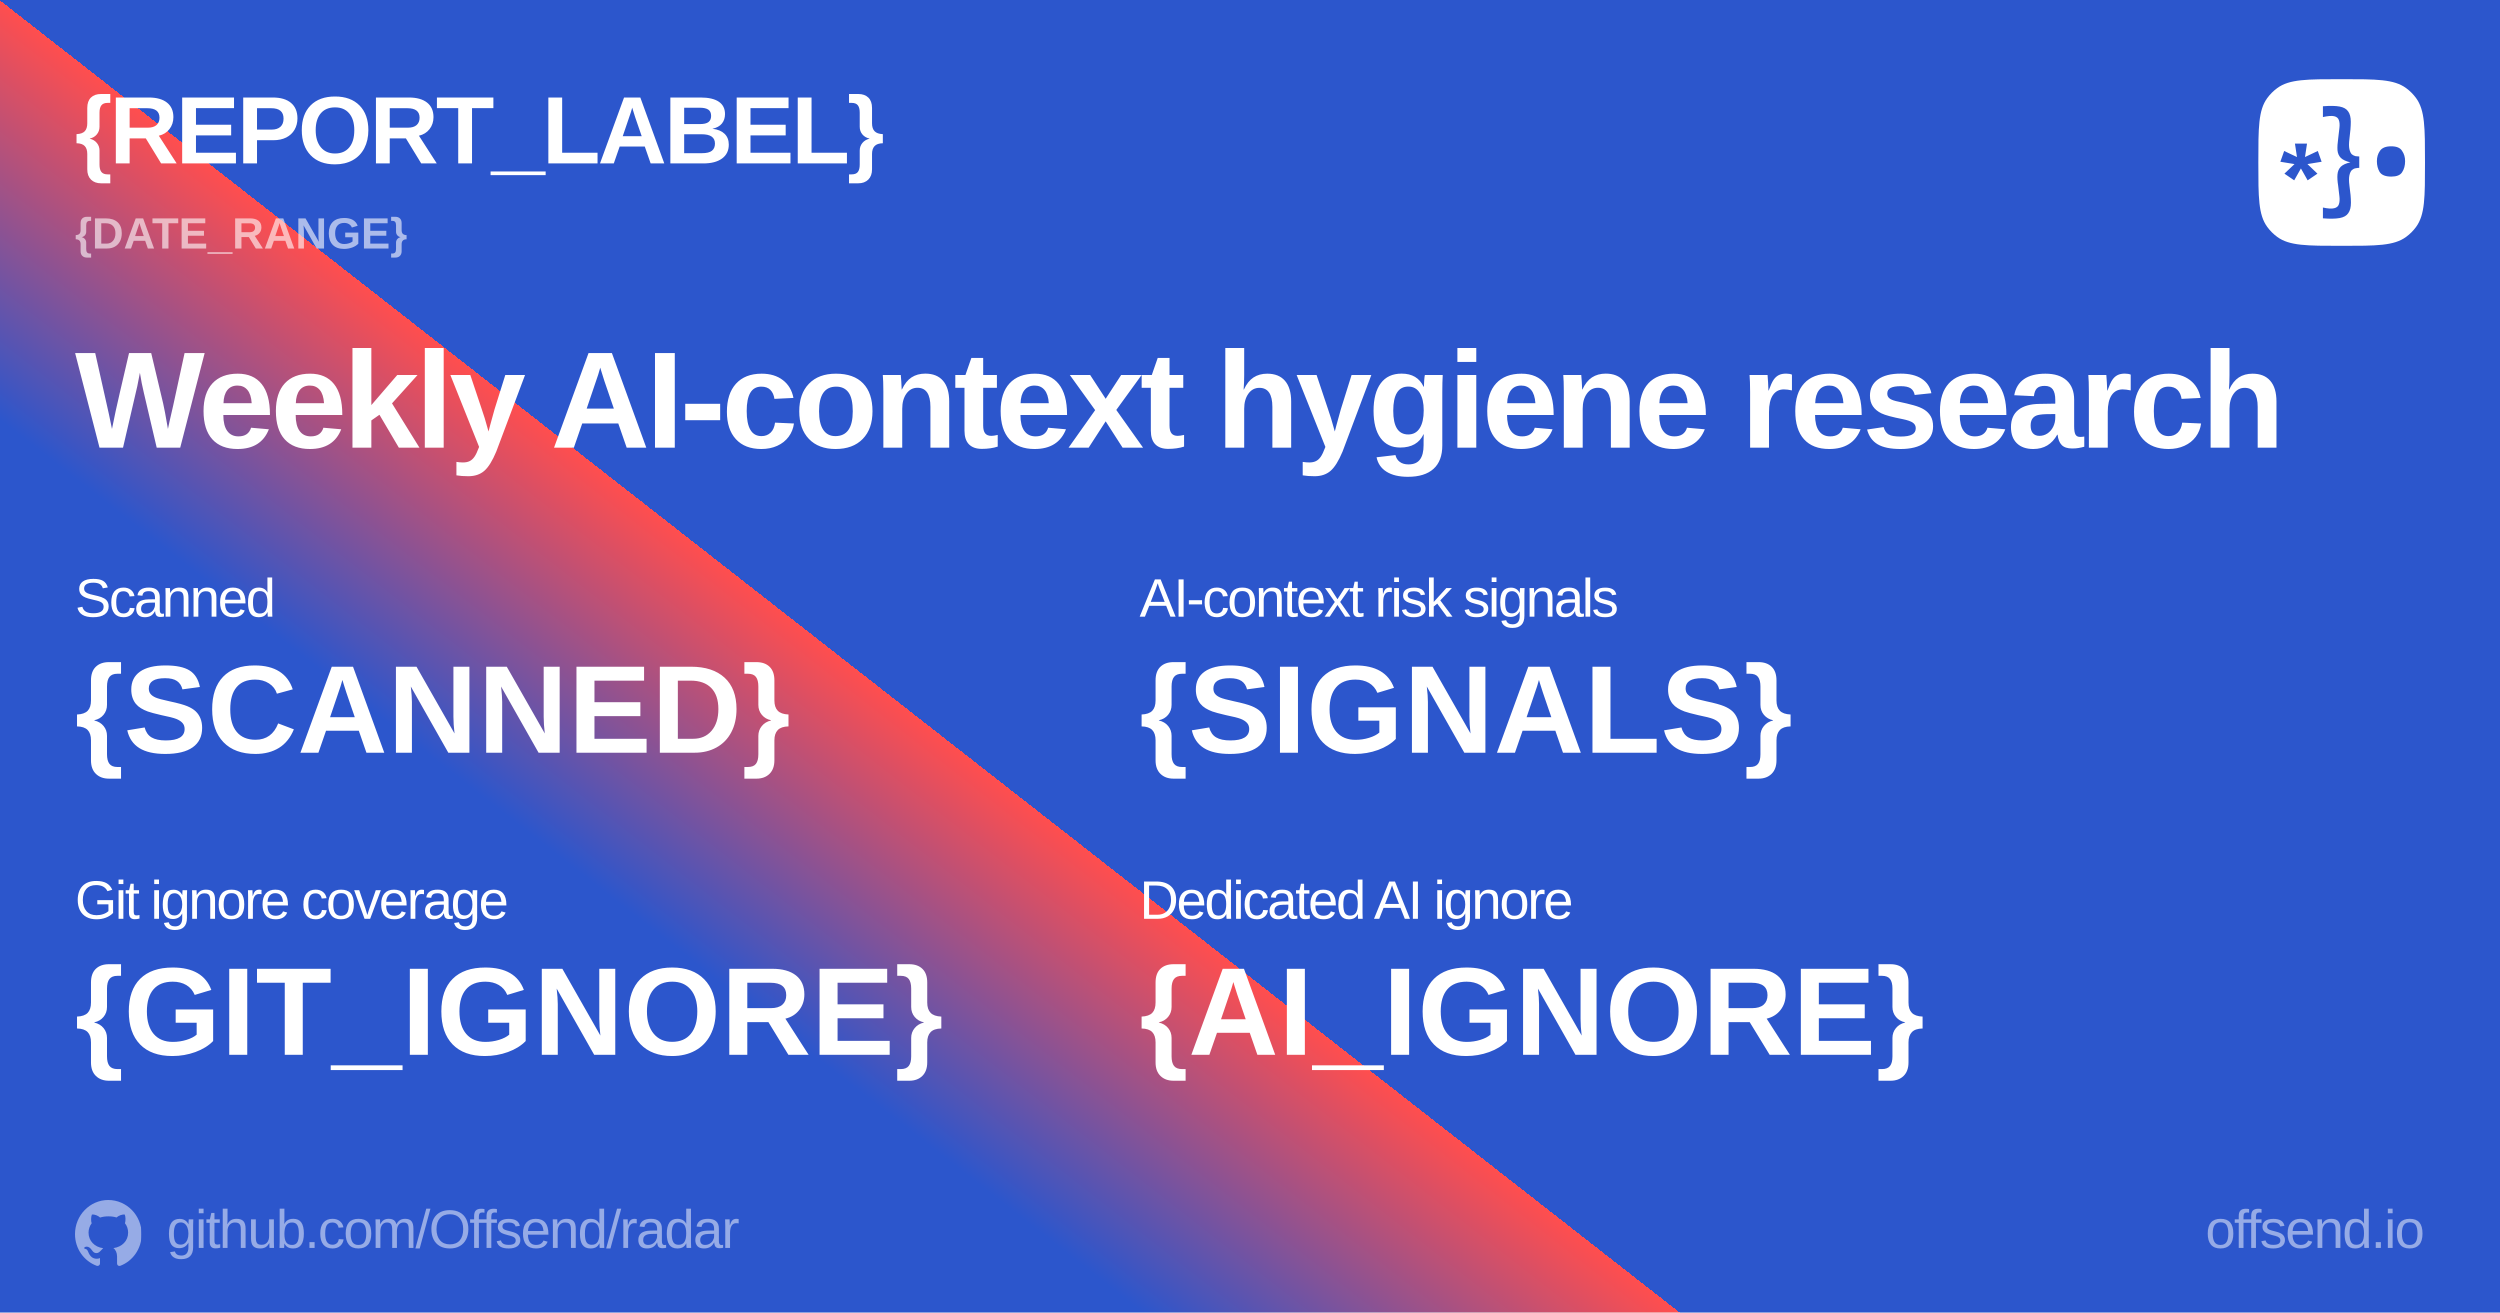
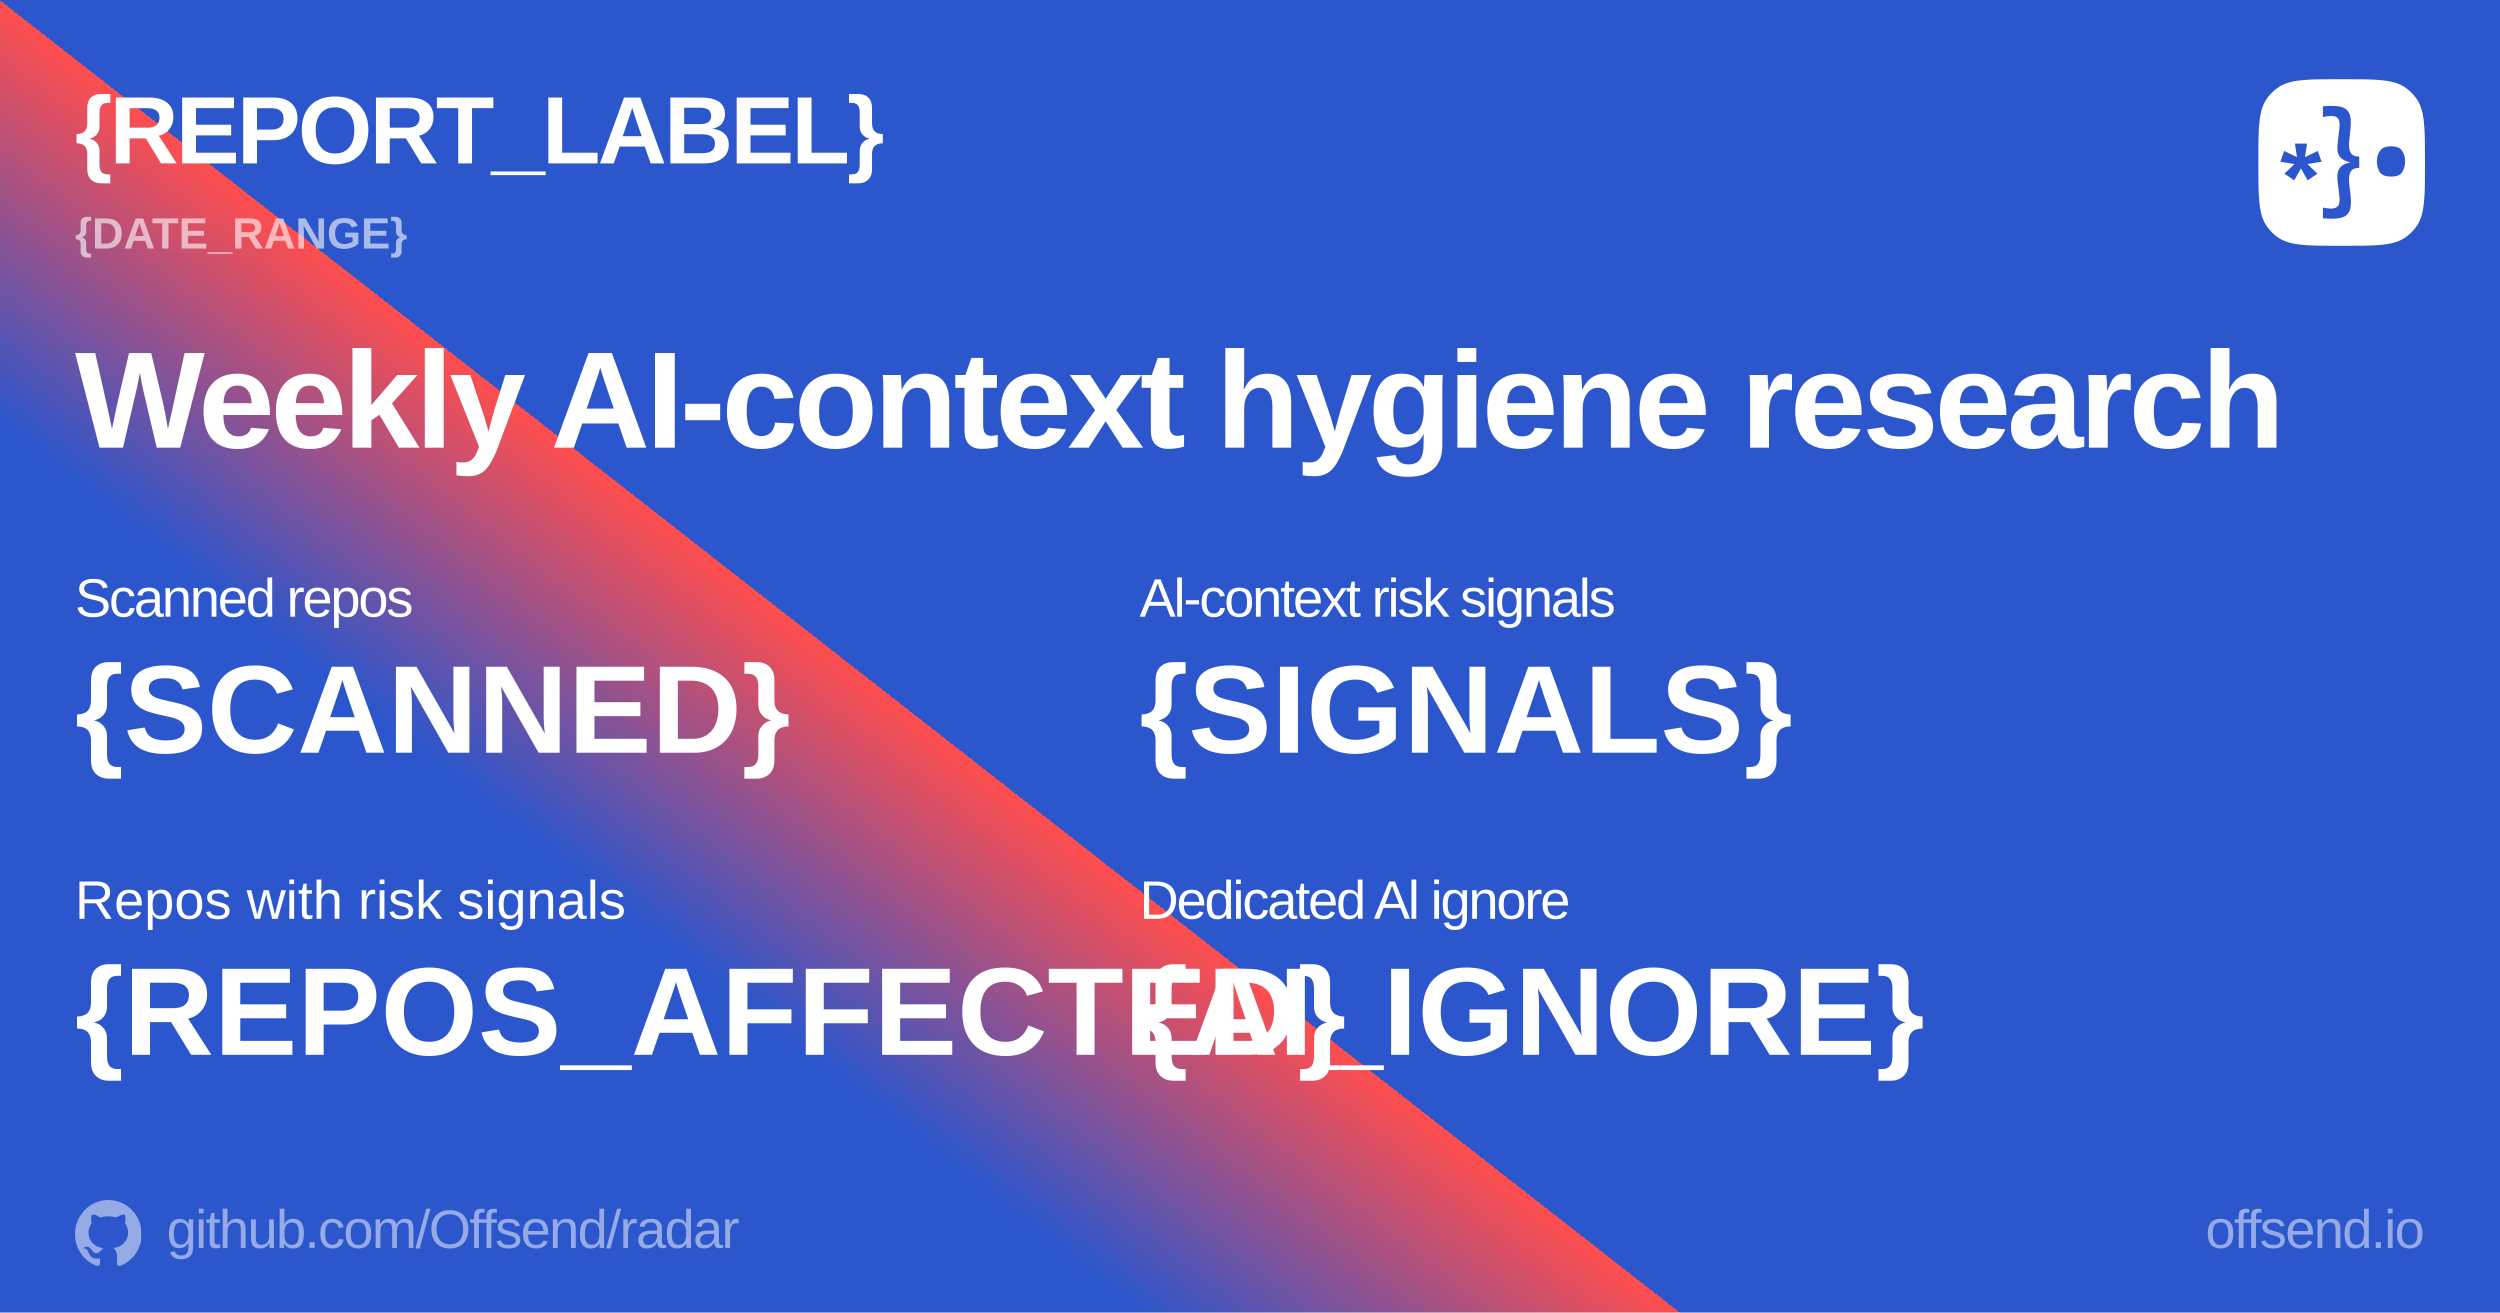
<svg xmlns="http://www.w3.org/2000/svg" width="1200" height="630" viewBox="0 0 1200 630" fill="none">
  <rect width="1200" height="630" fill="url(#paint0_linear_3478_797)" />
  <g clip-path="url(#clip0_3478_797)">
    <mask id="mask0_3478_797" style="mask-type:luminance" maskUnits="userSpaceOnUse" x="36" y="576" width="32" height="32">
      <path d="M68 576H36V608H68V576Z" fill="white" />
    </mask>
    <g mask="url(#mask0_3478_797)">
      <path d="M49.531 599.128C45.406 598.618 42.5 595.587 42.5 591.663C42.5 590.068 43.062 588.346 44 587.197C43.594 586.145 43.656 583.911 44.125 582.986C45.375 582.827 47.062 583.497 48.062 584.422C49.25 584.039 50.5 583.848 52.031 583.848C53.562 583.848 54.812 584.039 55.938 584.39C56.906 583.497 58.625 582.827 59.875 582.986C60.312 583.848 60.375 586.081 59.969 587.165C60.969 588.378 61.5 590.005 61.5 591.663C61.5 595.587 58.594 598.554 54.406 599.096C55.469 599.798 56.188 601.329 56.188 603.084V606.402C56.188 607.359 56.969 607.901 57.906 607.518C63.562 605.317 68 599.543 68 592.397C68 583.369 60.812 576 51.969 576C43.125 576 36 583.369 36 592.397C36 599.479 40.406 605.349 46.344 607.55C47.188 607.869 48 607.295 48 606.434V603.881C47.562 604.073 47 604.201 46.5 604.201C44.438 604.201 43.219 603.052 42.344 600.915C42 600.053 41.625 599.543 40.906 599.447C40.531 599.415 40.406 599.256 40.406 599.064C40.406 598.682 41.031 598.395 41.656 598.395C42.562 598.395 43.344 598.969 44.156 600.149C44.781 601.074 45.438 601.489 46.219 601.489C47 601.489 47.5 601.202 48.219 600.468C48.75 599.926 49.156 599.447 49.531 599.128Z" fill="white" fill-opacity="0.5" />
    </g>
  </g>
  <path fill-rule="evenodd" clip-rule="evenodd" d="M1124 38C1140.72 38 1149.08 38 1154.92 42.278C1156.76 43.622 1158.38 45.24 1159.72 47.077C1164 52.923 1164 61.282 1164 78C1164 94.718 1164 103.077 1159.72 108.923C1158.38 110.76 1156.76 112.378 1154.92 113.722C1149.08 118 1140.72 118 1124 118C1107.28 118 1098.92 118 1093.08 113.722C1091.24 112.378 1089.62 110.76 1088.28 108.923C1084 103.077 1084 94.718 1084 78C1084 61.282 1084 52.923 1088.28 47.077C1089.62 45.24 1091.24 43.622 1093.08 42.278C1098.92 38 1107.28 38 1124 38ZM1122.99 51.138C1121.08 50.779 1118.42 50.734 1115 51.004V56.188C1117.44 55.649 1119.24 55.514 1120.39 55.783C1121.59 56.053 1122.35 56.681 1122.66 57.669C1123.01 58.656 1123.1 59.913 1122.92 61.439C1122.74 62.921 1122.54 64.626 1122.32 66.556C1122.01 68.711 1121.9 70.551 1121.99 72.078C1122.12 73.603 1122.66 74.838 1123.59 75.781C1124.56 76.723 1126.1 77.441 1128.18 77.935C1126.1 78.384 1124.56 79.079 1123.59 80.022C1122.66 80.964 1122.12 82.199 1121.99 83.725C1121.86 85.206 1121.97 87.024 1122.32 89.178C1122.54 91.109 1122.74 92.815 1122.92 94.296C1123.1 95.822 1123.01 97.079 1122.66 98.066C1122.35 99.053 1121.59 99.682 1120.39 99.951C1119.24 100.265 1117.44 100.153 1115 99.614V104.799C1118.42 105.068 1121.1 105.023 1123.05 104.664C1125.01 104.305 1126.38 103.52 1127.18 102.308C1128.03 101.141 1128.45 99.458 1128.45 97.258C1128.45 95.104 1128.2 92.365 1127.72 89.044C1127.45 86.935 1127.45 85.296 1127.72 84.129C1127.98 82.963 1128.38 82.132 1128.91 81.638C1129.49 81.144 1130.09 80.853 1130.71 80.763C1131.38 80.628 1131.96 80.56 1132.44 80.56V75.108C1131.96 75.108 1131.38 75.062 1130.71 74.972C1130.09 74.837 1129.49 74.546 1128.91 74.097C1128.38 73.604 1127.98 72.773 1127.72 71.606C1127.45 70.439 1127.45 68.8 1127.72 66.691C1128.16 63.369 1128.38 60.632 1128.38 58.477C1128.38 56.323 1127.96 54.661 1127.12 53.494C1126.32 52.282 1124.94 51.497 1122.99 51.138ZM1101.57 68.916L1102.55 75.379L1096.4 72.471L1094.57 77.644L1101.37 78.755L1096.52 83.354L1101.22 86.557L1104.44 80.852L1107.67 86.557L1112.37 83.357L1107.57 78.757L1114.38 77.644L1112.54 72.471L1106.39 75.379L1107.37 68.916H1101.57ZM1147.81 70.227C1145.16 70.227 1143.35 70.958 1142.37 72.421C1141.4 73.793 1140.91 75.439 1140.91 77.359C1140.91 79.371 1141.36 81.108 1142.24 82.571C1143.21 84.034 1145.07 84.765 1147.81 84.765C1150.38 84.765 1152.1 84.079 1152.99 82.708C1153.96 81.245 1154.45 79.462 1154.45 77.359C1154.45 75.439 1153.96 73.793 1152.99 72.421C1152.1 70.958 1150.38 70.227 1147.81 70.227Z" fill="white" />
  <text fill="white" style="white-space: pre" xml:space="preserve" font-family="Arial" font-size="66" font-weight="bold" letter-spacing="-0.03em">
    <tspan x="36" y="214.881">Weekly AI-context hygiene research</tspan>
  </text>
  <text fill="white" style="white-space: pre" xml:space="preserve" font-family="Arial" font-size="60" font-weight="bold" letter-spacing="0em">
    <tspan x="36" y="361.301">{SCANNED}</tspan>
  </text>
  <text fill="white" style="white-space: pre" xml:space="preserve" font-family="Arial" font-size="60" font-weight="bold" letter-spacing="0em">
    <tspan x="547" y="361.301">{SIGNALS}</tspan>
  </text>
  <text fill="white" style="white-space: pre" xml:space="preserve" font-family="Arial" font-size="60" font-weight="bold" letter-spacing="0em">
    <tspan x="547" y="506.301">{AI_IGNORE}</tspan>
  </text>
  <text fill="white" style="white-space: pre" xml:space="preserve" font-family="Arial" font-size="60" font-weight="bold" letter-spacing="0em">
-     <tspan x="36" y="506.301">{GIT_IGNORE}</tspan>
+     <tspan x="36" y="506.301">{REPOS_AFFECTED}</tspan>
  </text>
  <text fill="white" style="white-space: pre" xml:space="preserve" font-family="Arial" font-size="26" letter-spacing="-0.04em">
-     <tspan x="36" y="296.014">Scanned</tspan>
+     <tspan x="36" y="296.014">Scanned repos</tspan>
  </text>
  <text fill="white" style="white-space: pre" xml:space="preserve" font-family="Arial" font-size="26" letter-spacing="-0.04em">
-     <tspan x="547" y="441.014">Dedicated AI ignore</tspan>
+     <tspan x="547" y="441.014">Dedicated Al ignore</tspan>
  </text>
-   <text fill="white" style="white-space: pre" xml:space="preserve" font-family="Arial" font-size="26" letter-spacing="-0.04em">
-     <tspan x="36" y="441.014">Git ignore coverage</tspan>
+   <text fill="white" style="white-space: pre" xml:space="preserve" font-family="Arial" font-size="26" letter-spacing="0em">
+     <tspan x="36" y="441.014">Repos with risk signals</tspan>
  </text>
  <text fill="white" fill-opacity="0.5" style="white-space: pre" xml:space="preserve" font-family="Arial" font-size="26" letter-spacing="-0.03em">
    <tspan x="80" y="599.014">github.com/Offsend/radar</tspan>
  </text>
  <text fill="white" fill-opacity="0.5" style="white-space: pre" xml:space="preserve" font-family="Arial" font-size="26" letter-spacing="-0.03em">
    <tspan x="1058.62" y="599.014">offsend.io</tspan>
  </text>
  <text fill="white" style="white-space: pre" xml:space="preserve" font-family="Arial" font-size="26" letter-spacing="-0.04em">
-     <tspan x="547" y="296.014">AI-context risk signals</tspan>
+     <tspan x="547" y="296.014">Al-context risk signals</tspan>
  </text>
  <text fill="white" style="white-space: pre" xml:space="preserve" font-family="Arial" font-size="46" font-weight="bold" letter-spacing="-0.03em">
    <tspan x="36" y="78.447">{REPORT_LABEL}</tspan>
  </text>
  <text fill="white" fill-opacity="0.6" style="white-space: pre" xml:space="preserve" font-family="Arial" font-size="21" font-weight="bold" letter-spacing="0em">
    <tspan x="36" y="119.28">{DATE_RANGE}</tspan>
  </text>
  <defs>
    <linearGradient id="paint0_linear_3478_797" x1="207.477" y1="667.14" x2="452.406" y2="353.581" gradientUnits="userSpaceOnUse">
      <stop offset="0.601" stop-color="#2C56CC" />
      <stop offset="1" stop-color="#FF4E4E" />
      <stop offset="1" stop-color="#2C56CC" />
    </linearGradient>
    <clipPath id="clip0_3478_797">
      <rect width="32" height="32" fill="white" transform="translate(36 576)" />
    </clipPath>
  </defs>
</svg>
